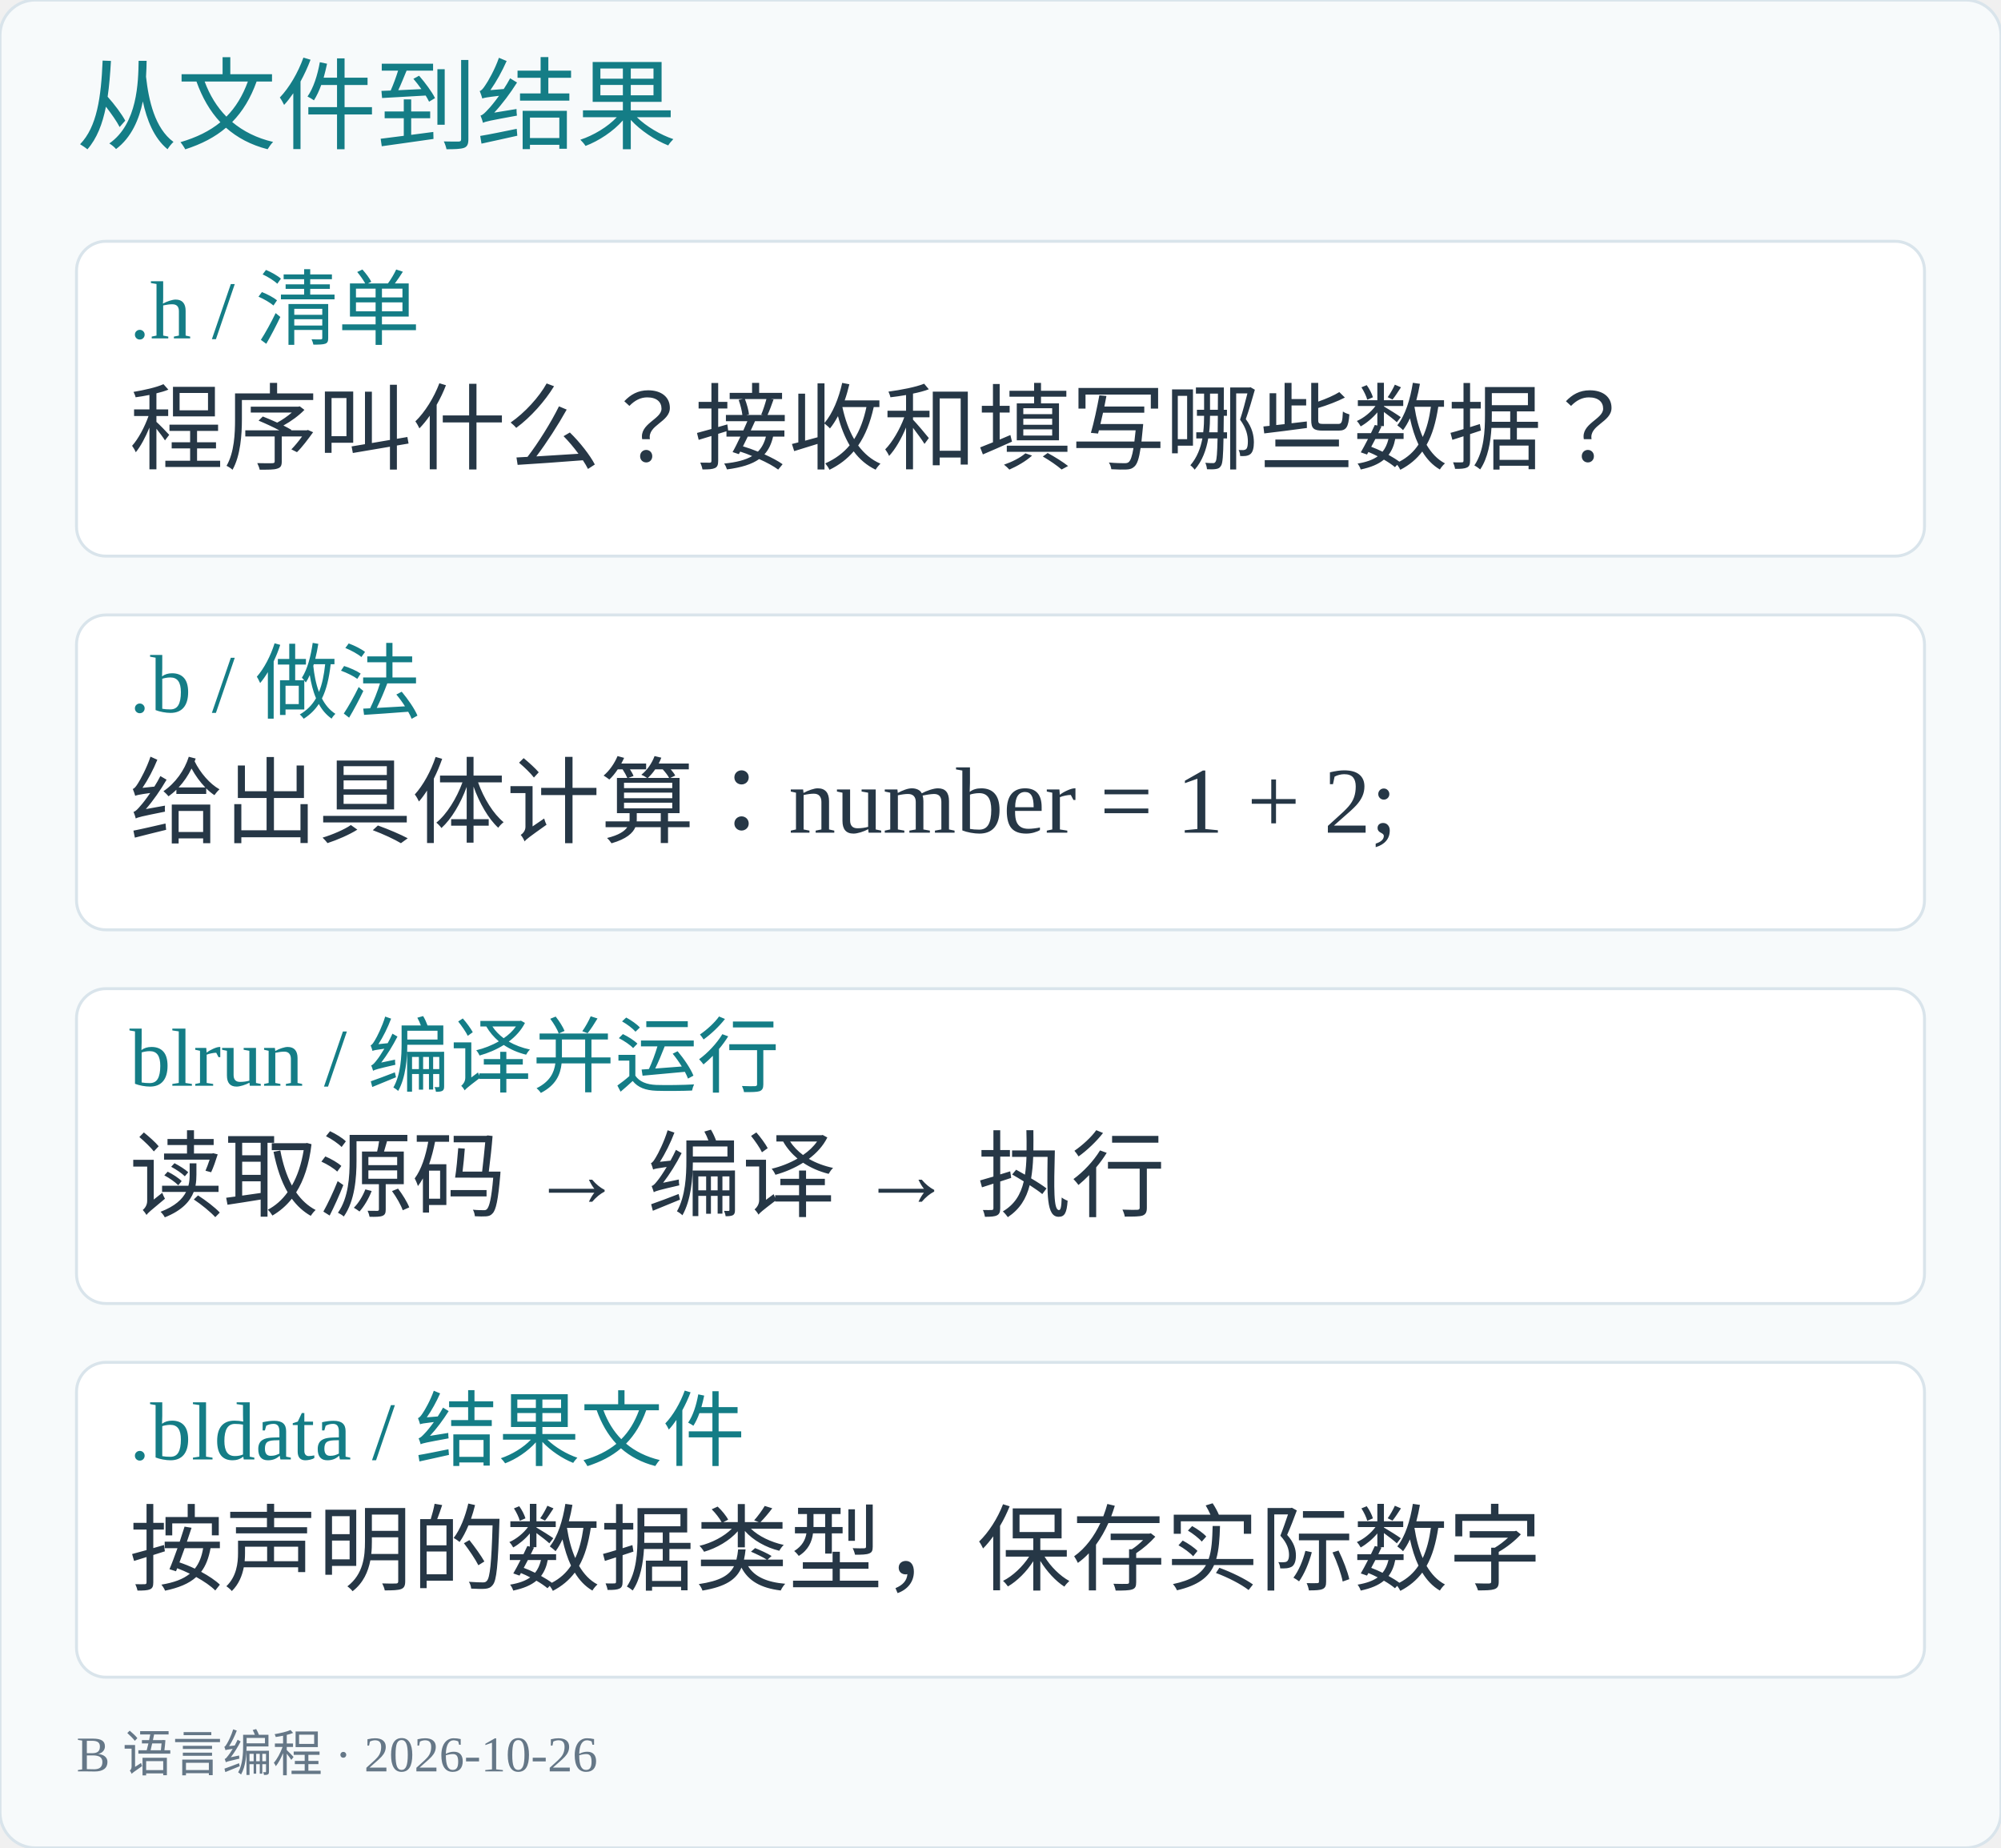
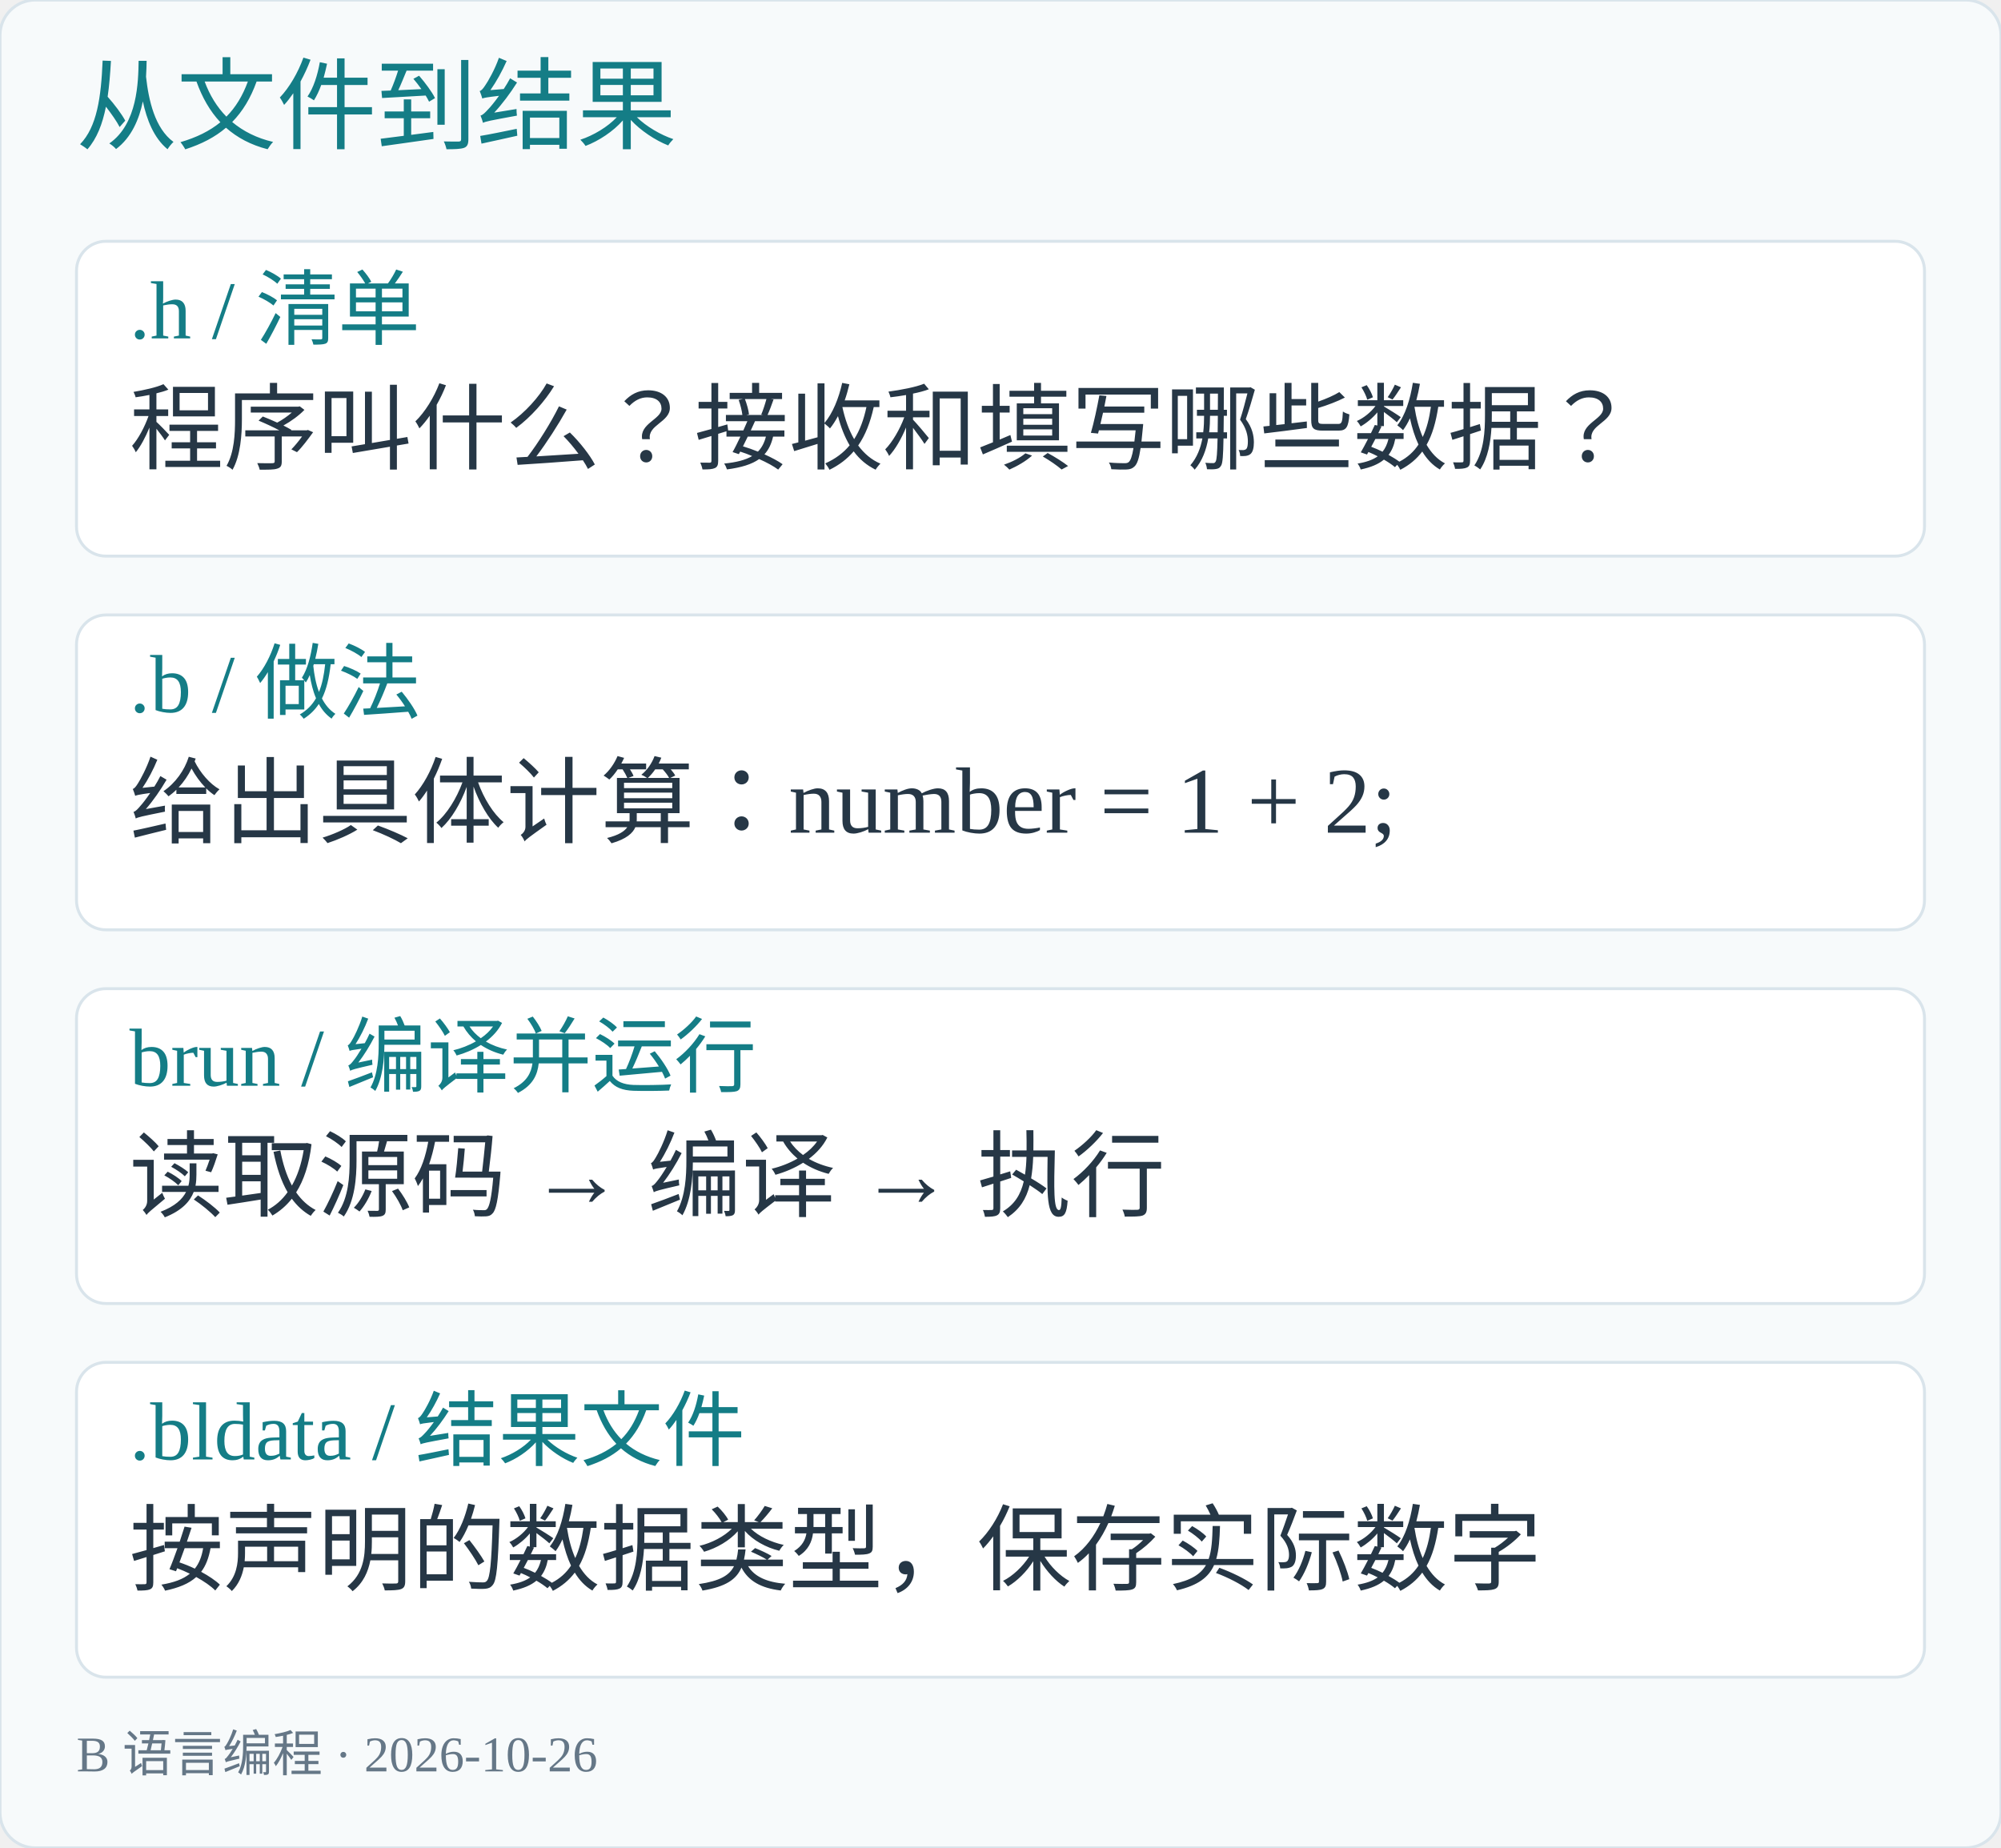
<svg xmlns="http://www.w3.org/2000/svg" width="680" height="628">
  <rect x="0" y="0" width="680" height="628" rx="12" fill="#f7fafb" stroke="#d9e4eb" />
  <text x="26" y="48" font-size="34" fill="#147d86">从文件到结果</text>
  <rect x="26" y="82" width="628" height="107" rx="10" fill="#ffffff" stroke="#d9e4eb" />
  <text x="44" y="115" font-size="28" fill="#147d86">.h / 清单</text>
  <text x="44" y="157" font-size="32" fill="#263746">程序叫什么？接收和填写哪些数据？</text>
  <rect x="26" y="209" width="628" height="107" rx="10" fill="#ffffff" stroke="#d9e4eb" />
  <text x="44" y="242" font-size="28" fill="#147d86">.b / 做法</text>
  <text x="44" y="284" font-size="32" fill="#263746">给出具体计算：number = 1 + 2;</text>
  <rect x="26" y="336" width="628" height="107" rx="10" fill="#ffffff" stroke="#d9e4eb" />
-   <text x="44" y="369" font-size="28" fill="#147d86">blrun / 编译并运行</text>
+   <text x="44" y="369" font-size="28" fill="#147d86">brun / 编译并运行</text>
  <text x="44" y="411" font-size="32" fill="#263746">读取源码 → 编译 → 执行</text>
  <rect x="26" y="463" width="628" height="107" rx="10" fill="#ffffff" stroke="#d9e4eb" />
  <text x="44" y="496" font-size="28" fill="#147d86">.bldata / 结果文件</text>
  <text x="44" y="538" font-size="32" fill="#263746">按声明的数据类型，保存实际数字</text>
  <text x="26" y="602" font-size="17" fill="#657787">B 语言编程 · 2026-10-26</text>
</svg>
